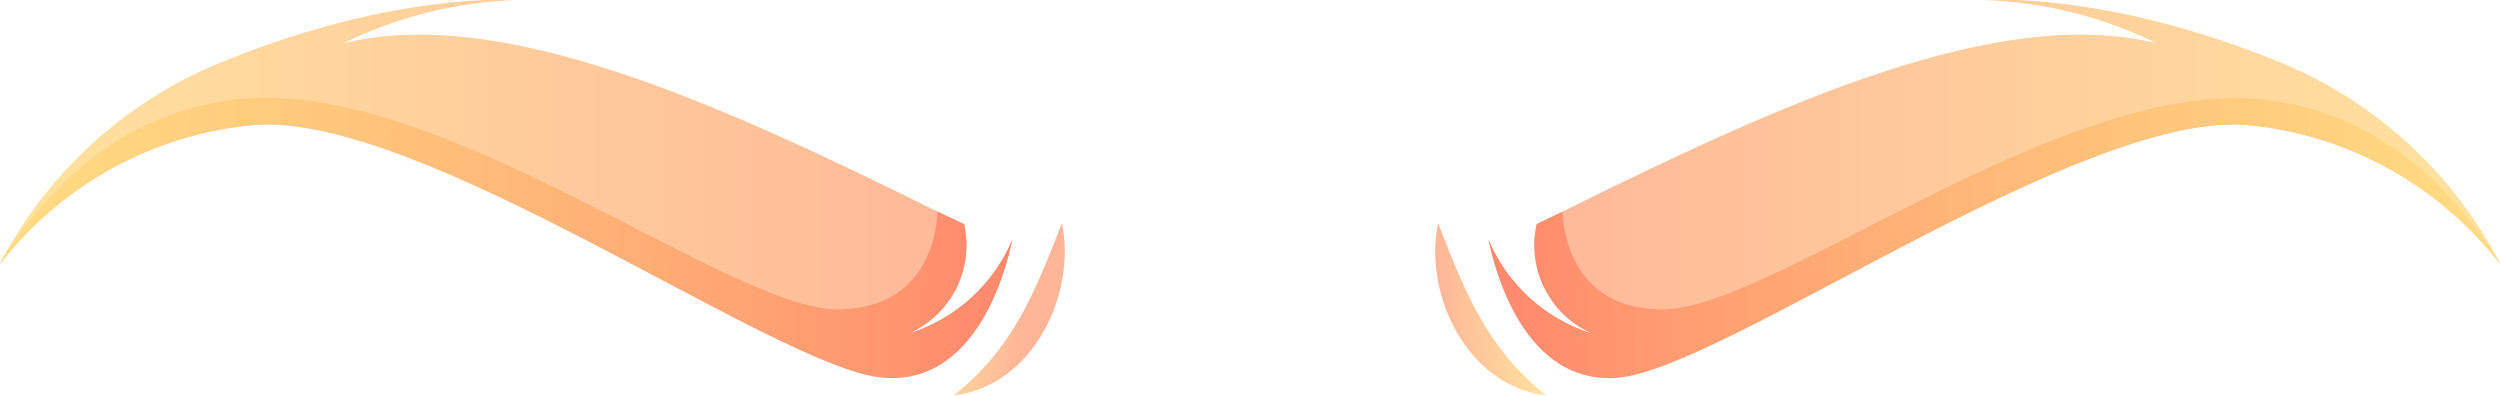
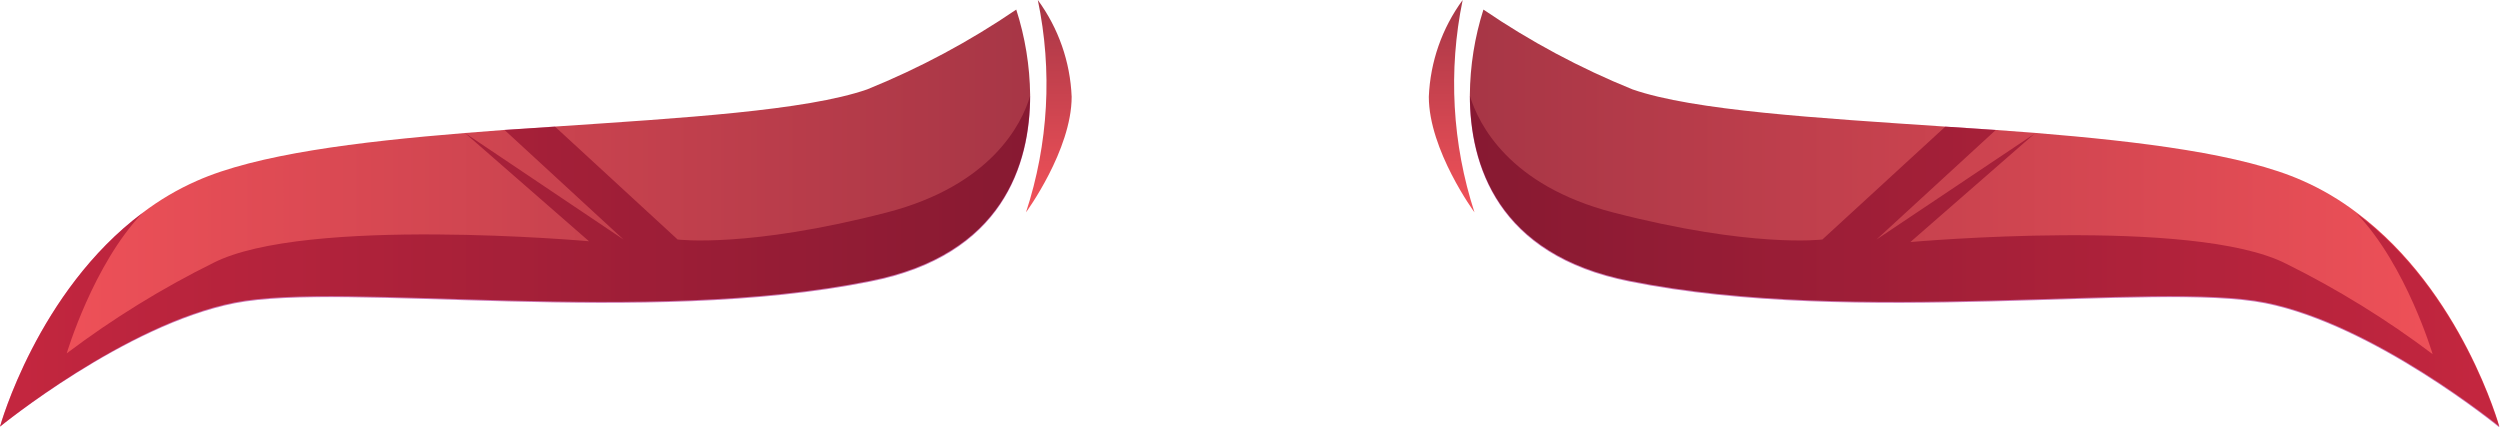
- <svg xmlns="http://www.w3.org/2000/svg" xmlns:xlink="http://www.w3.org/1999/xlink" viewBox="0 0 153.52 24.28">
+ <svg xmlns="http://www.w3.org/2000/svg" xmlns:xlink="http://www.w3.org/1999/xlink" viewBox="0 0 156.58 26.72">
  <defs>
-     <style>.cls-1{isolation:isolate;}.cls-2{fill:url(#_45);}.cls-3{fill:url(#_45-2);}.cls-4,.cls-7{mix-blend-mode:color-burn;opacity:0.4;}.cls-4{fill:url(#Áåçûìÿííûé_ãðàäèåíò_7);}.cls-5{fill:url(#_45-3);}.cls-6{fill:url(#_45-4);}.cls-7{fill:url(#Áåçûìÿííûé_ãðàäèåíò_7-2);}</style>
-     <linearGradient id="_45" x1="91.39" y1="11.61" x2="153.52" y2="11.61" gradientUnits="userSpaceOnUse">
-       <stop offset="0" stop-color="#ffb698" />
-       <stop offset="1" stop-color="#ffe39f" />
+     <style>.cls-1{isolation:isolate;}.cls-2{fill:url(#_102);}.cls-3{fill:#ce77b5;mix-blend-mode:multiply;}.cls-4{fill:url(#_102-2);}.cls-5{fill:url(#_102-3);}.cls-6{fill:url(#_102-4);}</style>
+     <linearGradient id="_102" y1="13.64" x2="64.52" y2="13.64" gradientUnits="userSpaceOnUse">
+       <stop offset="0.01" stop-color="#f25259" />
+       <stop offset="1" stop-color="#a73646" />
    </linearGradient>
-     <linearGradient id="_45-2" x1="86" y1="-23" x2="92.17" y2="-23" gradientTransform="translate(4.32 48.53) rotate(-4.24)" xlink:href="#_45" />
-     <linearGradient id="Áåçûìÿííûé_ãðàäèåíò_7" x1="91.53" y1="16.56" x2="153.21" y2="11.98" gradientUnits="userSpaceOnUse">
-       <stop offset="0.01" stop-color="#ad637c" />
-       <stop offset="0.98" stop-color="#d99d93" />
-     </linearGradient>
-     <linearGradient id="_45-3" x1="1052.7" y1="11.61" x2="1114.83" y2="11.61" gradientTransform="matrix(-1, 0, 0, 1, 1114.83, 0)" xlink:href="#_45" />
-     <linearGradient id="_45-4" x1="1044.64" y1="48.13" x2="1050.81" y2="48.13" gradientTransform="matrix(-1, -0.07, -0.07, 1, 1110.51, 48.53)" xlink:href="#_45" />
-     <linearGradient id="Áåçûìÿííûé_ãðàäèåíò_7-2" x1="1052.84" y1="16.56" x2="1114.52" y2="11.98" gradientTransform="matrix(-1, 0, 0, 1, 1114.83, 0)" xlink:href="#Áåçûìÿííûé_ãðàäèåíò_7" />
+     <linearGradient id="_102-2" x1="65.66" y1="13.3" x2="65.66" y2="0" xlink:href="#_102" />
+     <linearGradient id="_102-3" x1="1042.29" y1="13.64" x2="1106.81" y2="13.64" gradientTransform="matrix(-1, 0, 0, 1, 1198.87, 0)" xlink:href="#_102" />
+     <linearGradient id="_102-4" x1="1107.95" y1="13.3" x2="1107.95" y2="0" gradientTransform="matrix(-1, 0, 0, 1, 1198.87, 0)" xlink:href="#_102" />
  </defs>
  <g class="cls-1">
    <g id="Layer_2" data-name="Layer 2">
      <g id="Layer_1-2" data-name="Layer 1">
-         <path class="cls-2" d="M153.52,16.22A22.26,22.26,0,0,0,138,7.68c-10.25-.86-32.09,14.93-38.61,15.51-6.32.56-7.87-8-8-8.52a10.16,10.16,0,0,0,6.32,5.79,5.93,5.93,0,0,1-3.35-6.7L95.94,13h0C109.5,6.27,122.76.28,132.44,2.66A26.24,26.24,0,0,0,121.87,0s7.29-.54,17.68,3.64a26.6,26.6,0,0,1,13.78,12.16l0,0Z" />
-         <path class="cls-3" d="M88.31,13.69c1.64,4.24,3,7.7,6.64,10.59-4.83-.56-7.56-6.18-6.64-10.59Z" />
-         <path class="cls-4" d="M153.52,16.22A22.26,22.26,0,0,0,138,7.68c-10.25-.86-32.09,14.93-38.61,15.51-6.32.56-7.87-8-8-8.52a10.16,10.16,0,0,0,6.32,5.79,5.93,5.93,0,0,1-3.35-6.7L95.94,13c.11,1.9,1,5.93,6.06,6,6.68.1,24.23-13.95,36.57-12.92,6.75.57,11.49,4.7,14.76,9.76l0,0Z" />
-         <path class="cls-5" d="M0,16.22A22.26,22.26,0,0,1,15.57,7.68c10.25-.86,32.09,14.93,38.61,15.51,6.32.56,7.87-8,8-8.52a10.16,10.16,0,0,1-6.32,5.79,5.93,5.93,0,0,0,3.35-6.7L57.58,13h0C44,6.27,30.76.28,21.08,2.66A26.24,26.24,0,0,1,31.65,0S24.36-.52,14,3.66A26.6,26.6,0,0,0,.19,15.82l0,0Z" />
-         <path class="cls-6" d="M65.21,13.69c-1.64,4.24-3,7.7-6.64,10.59,4.83-.56,7.56-6.18,6.64-10.59Z" />
-         <path class="cls-7" d="M0,16.22A22.26,22.26,0,0,1,15.57,7.68c10.25-.86,32.09,14.93,38.61,15.51,6.32.56,7.87-8,8-8.52a10.16,10.16,0,0,1-6.32,5.79,5.93,5.93,0,0,0,3.35-6.7L57.58,13c-.11,1.9-1,5.93-6.06,6C44.84,19.08,27.29,5,15,6.06,8.2,6.63,3.46,10.76.19,15.82l0,0Z" />
+         <path class="cls-2" d="M64.52,5.94h0c0,4.33-1.71,10-10,11.64-14.14,2.86-32.95,0-39.82,1.36S0,26.72,0,26.72s2.34-8.47,8.93-13.39a16.75,16.75,0,0,1,3.39-2c3.75-1.67,10.07-2.45,16.8-3h0l2.44-.19,3.16-.21c8-.54,15.76-1,19.59-2.33a49.62,49.62,0,0,0,9.34-5A18.14,18.14,0,0,1,64.52,5.94Z" />
+         <path class="cls-3" d="M64.52,6c0,4.33-1.71,10-10,11.64-14.14,2.86-32.95,0-39.82,1.36S0,26.72,0,26.72s2.34-8.47,8.93-13.39c-3.1,3.24-4.75,8.8-4.75,8.8a58,58,0,0,1,9.17-5.66c5.77-2.95,23.54-1.36,23.54-1.36L29.12,8.33h0L39.05,15,31.6,8.14l3.16-.21L42.44,15s4.42.56,13.13-1.7C62.06,11.61,64,7.79,64.52,6Z" />
+         <path class="cls-4" d="M65,0a25.75,25.75,0,0,1-.74,13.3s2.86-3.9,2.86-7.24A11,11,0,0,0,65,0Z" />
+         <path class="cls-5" d="M92.06,5.94h0c0,4.33,1.71,10,10,11.64,14.14,2.86,33,0,39.82,1.36s14.66,7.77,14.66,7.77-2.34-8.47-8.93-13.39a16.75,16.75,0,0,0-3.39-2c-3.75-1.67-10.07-2.45-16.8-3h0L125,8.14l-3.16-.21c-8-.54-15.76-1-19.59-2.33a49.62,49.62,0,0,1-9.34-5A18.14,18.14,0,0,0,92.06,5.94Z" />
+         <path class="cls-3" d="M92.06,6c0,4.33,1.71,10,10,11.64,14.14,2.86,33,0,39.82,1.36s14.66,7.77,14.66,7.77-2.34-8.47-8.93-13.39c3.1,3.24,4.75,8.8,4.75,8.8a58,58,0,0,0-9.17-5.66c-5.77-2.95-23.54-1.36-23.54-1.36l7.77-6.78h0L117.53,15,125,8.14l-3.16-.21L114.14,15s-4.42.56-13.13-1.7C94.52,11.61,92.61,7.79,92.06,6Z" />
+         <path class="cls-6" d="M91.61,0a26,26,0,0,0,.74,13.3s-2.86-3.9-2.86-7.24A11,11,0,0,1,91.61,0Z" />
      </g>
    </g>
  </g>
</svg>
